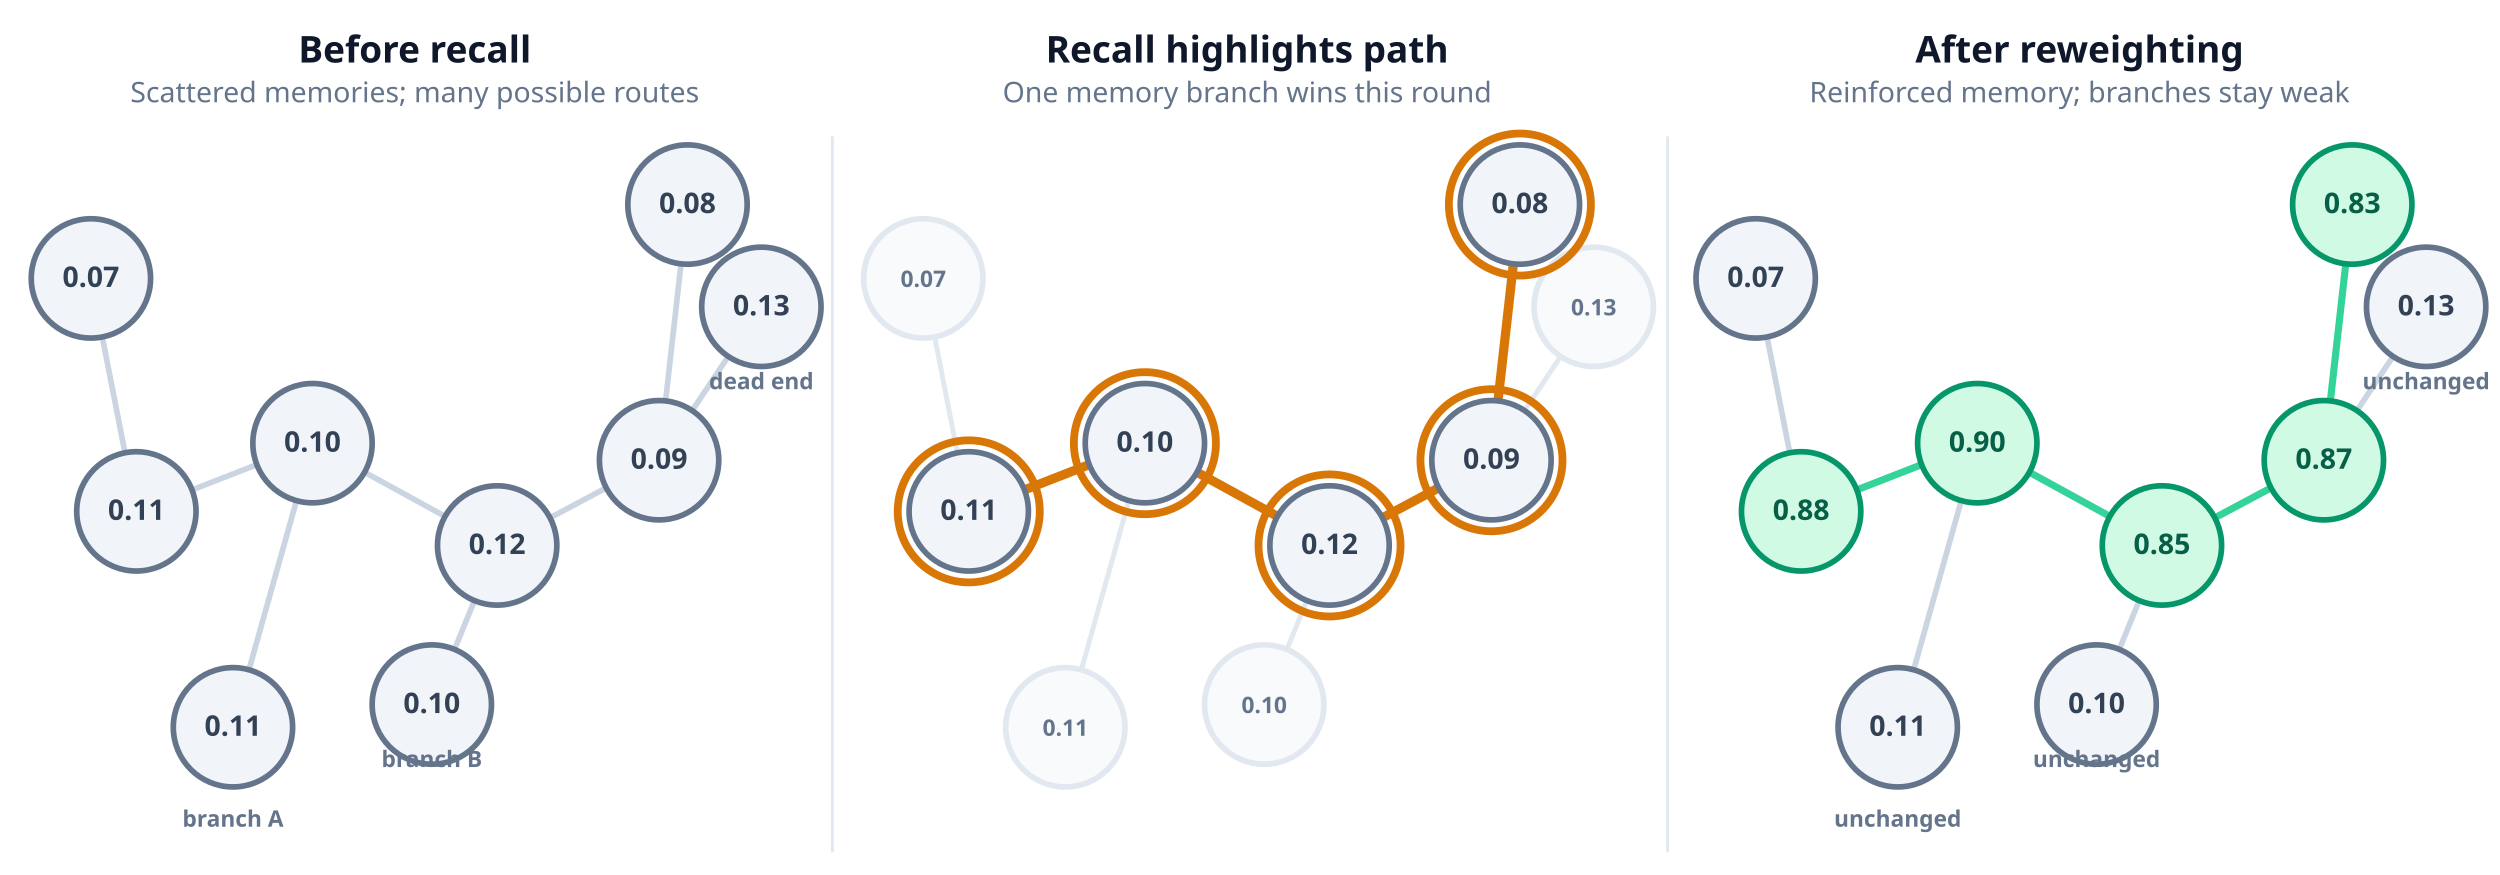
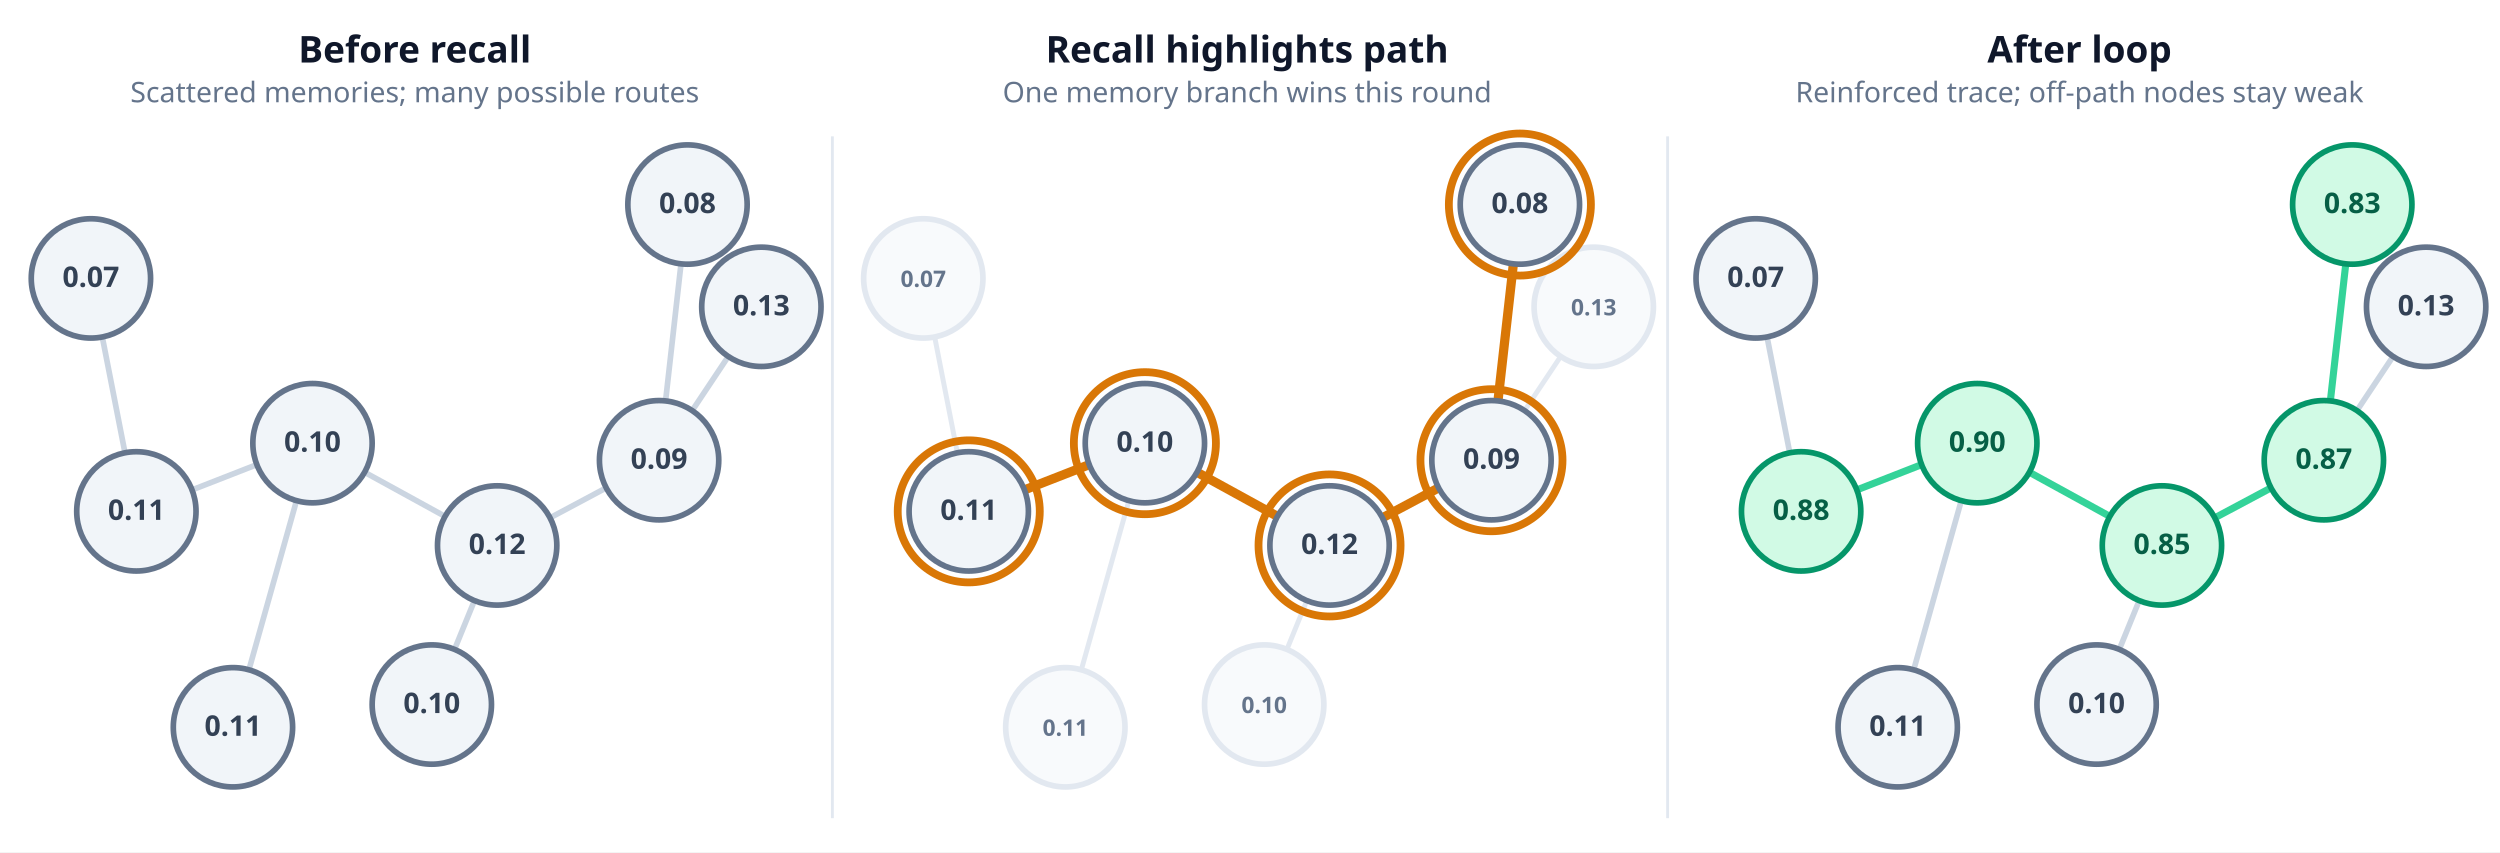
- <svg xmlns="http://www.w3.org/2000/svg" viewBox="0 0 880 308" width="880" height="308">
+ <svg xmlns="http://www.w3.org/2000/svg" viewBox="0 0 880 300" width="880" height="300">
  <defs>
    <style type="text/css">
      .bg { fill: #ffffff; }
      .panel-line { stroke: #e2e8f0; stroke-width: 1; }
      .ptitle { font-family: sans-serif; font-size: 13px; font-weight: 700; fill: #0f172a; }
      .psub { font-family: sans-serif; font-size: 10px; fill: #64748b; }
      .edge { fill: none; stroke: #cbd5e1; stroke-width: 2; stroke-linecap: round; }
      .node-fill { fill: #f1f5f9; stroke: #64748b; stroke-width: 2; }
      .wtxt { font-family: sans-serif; font-size: 10px; font-weight: 700; fill: #334155; }
      .wtxt-sm { font-family: sans-serif; font-size: 8px; font-weight: 600; fill: #64748b; }
      .edge-path { fill: none; stroke: #d97706; stroke-width: 3.25; stroke-linecap: round; }
      .node-path-ring { fill: none; stroke: #d97706; stroke-width: 2.75; }
      .edge-dim { fill: none; stroke: #e2e8f0; stroke-width: 1.75; stroke-linecap: round; }
      .node-dim { fill: #f8fafc; stroke: #e2e8f0; stroke-width: 2; }
      .edge-strong { fill: none; stroke: #34d399; stroke-width: 2.5; stroke-linecap: round; }
      .node-strong { fill: #d1fae5; stroke: #059669; stroke-width: 2; }
      .wtxt-strong { font-family: sans-serif; font-size: 10px; font-weight: 700; fill: #065f46; }
    </style>
  </defs>
-   <rect class="bg" width="880" height="318" />
-   <line class="panel-line" x1="293" y1="48" x2="293" y2="300" />
-   <line class="panel-line" x1="587" y1="48" x2="587" y2="300" />
+   <rect class="bg" width="880" height="300" />
+   <line class="panel-line" x1="293" y1="48" x2="293" y2="288" />
+   <line class="panel-line" x1="587" y1="48" x2="587" y2="288" />
  <text x="146" y="22" text-anchor="middle" class="ptitle">Before recall</text>
  <text x="146" y="36" text-anchor="middle" class="psub">Scattered memories; many possible routes</text>
  <path class="edge" d="M 68.5 172.1 L 89.5 163.9" />
  <path class="edge" d="M 129.2 166.7 L 155.8 181.3" />
  <path class="edge" d="M 194.5 181.8 L 212.5 172.2" />
  <path class="edge" d="M 234.4 140.1 L 239.6 93.9" />
  <path class="edge" d="M 43.8 158.4 L 36.2 119.6" />
  <path class="edge" d="M 104.1 177.2 L 87.9 234.8" />
  <path class="edge" d="M 166.6 212.4 L 160.4 227.6" />
  <path class="edge" d="M 244.2 143.7 L 255.8 126.3" />
  <circle class="node-fill" cx="48" cy="180" r="21" />
  <text x="48" y="183" text-anchor="middle" class="wtxt">0.11</text>
  <circle class="node-fill" cx="110" cy="156" r="21" />
  <text x="110" y="159" text-anchor="middle" class="wtxt">0.10</text>
  <circle class="node-fill" cx="175" cy="192" r="21" />
  <text x="175" y="195" text-anchor="middle" class="wtxt">0.12</text>
  <circle class="node-fill" cx="232" cy="162" r="21" />
  <text x="232" y="165" text-anchor="middle" class="wtxt">0.09</text>
  <circle class="node-fill" cx="242" cy="72" r="21" />
  <text x="242" y="75" text-anchor="middle" class="wtxt">0.08</text>
  <circle class="node-fill" cx="32" cy="98" r="21" />
  <text x="32" y="101" text-anchor="middle" class="wtxt">0.07</text>
  <circle class="node-fill" cx="82" cy="256" r="21" />
  <text x="82" y="259" text-anchor="middle" class="wtxt">0.11</text>
-   <text x="82" y="291" text-anchor="middle" class="wtxt-sm">branch A</text>
  <circle class="node-fill" cx="152" cy="248" r="21" />
  <text x="152" y="251" text-anchor="middle" class="wtxt">0.10</text>
-   <text x="152" y="270" text-anchor="middle" class="wtxt-sm">branch B</text>
  <circle class="node-fill" cx="268" cy="108" r="21" />
  <text x="268" y="111" text-anchor="middle" class="wtxt">0.13</text>
-   <text x="268" y="137" text-anchor="middle" class="wtxt-sm">dead end</text>
  <text x="439" y="22" text-anchor="middle" class="ptitle">Recall highlights path</text>
  <text x="439" y="36" text-anchor="middle" class="psub">One memory branch wins this round</text>
  <path class="edge-dim" d="M 336.8 158.4 L 329.2 119.6" />
  <path class="edge-dim" d="M 397.1 177.2 L 380.9 234.8" />
  <path class="edge-dim" d="M 459.6 212.4 L 453.4 227.6" />
  <path class="edge-dim" d="M 537.2 143.7 L 548.8 126.3" />
  <path class="edge-path" d="M 361.5 172.1 L 382.5 163.9" />
  <path class="edge-path" d="M 422.2 166.7 L 448.8 181.3" />
  <path class="edge-path" d="M 487.5 181.8 L 505.5 172.2" />
  <path class="edge-path" d="M 527.4 140.1 L 532.6 93.9" />
  <circle class="node-dim" cx="325" cy="98" r="21" />
  <text x="325" y="101" text-anchor="middle" class="wtxt-sm">0.07</text>
  <circle class="node-dim" cx="375" cy="256" r="21" />
  <text x="375" y="259" text-anchor="middle" class="wtxt-sm">0.11</text>
  <circle class="node-dim" cx="445" cy="248" r="21" />
  <text x="445" y="251" text-anchor="middle" class="wtxt-sm">0.10</text>
  <circle class="node-dim" cx="561" cy="108" r="21" />
  <text x="561" y="111" text-anchor="middle" class="wtxt-sm">0.13</text>
  <circle class="node-fill" cx="341" cy="180" r="21" />
  <circle class="node-path-ring" cx="341" cy="180" r="25" />
  <text x="341" y="183" text-anchor="middle" class="wtxt">0.11</text>
  <circle class="node-fill" cx="403" cy="156" r="21" />
  <circle class="node-path-ring" cx="403" cy="156" r="25" />
  <text x="403" y="159" text-anchor="middle" class="wtxt">0.10</text>
  <circle class="node-fill" cx="468" cy="192" r="21" />
  <circle class="node-path-ring" cx="468" cy="192" r="25" />
  <text x="468" y="195" text-anchor="middle" class="wtxt">0.12</text>
  <circle class="node-fill" cx="525" cy="162" r="21" />
  <circle class="node-path-ring" cx="525" cy="162" r="25" />
  <text x="525" y="165" text-anchor="middle" class="wtxt">0.09</text>
  <circle class="node-fill" cx="535" cy="72" r="21" />
  <circle class="node-path-ring" cx="535" cy="72" r="25" />
  <text x="535" y="75" text-anchor="middle" class="wtxt">0.08</text>
-   <text x="732" y="22" text-anchor="middle" class="ptitle">After reweighting</text>
-   <text x="732" y="36" text-anchor="middle" class="psub">Reinforced memory; branches stay weak</text>
+   <text x="732" y="22" text-anchor="middle" class="ptitle">After loop</text>
+   <text x="732" y="36" text-anchor="middle" class="psub">Reinforced trace; off-path nodes stay weak</text>
  <path class="edge" d="M 629.8 158.4 L 622.2 119.6" />
  <path class="edge" d="M 690.1 177.2 L 673.9 234.8" />
  <path class="edge" d="M 752.6 212.4 L 746.4 227.6" />
  <path class="edge" d="M 830.2 143.7 L 841.8 126.3" />
  <path class="edge-strong" d="M 654.5 172.1 L 675.5 163.9" />
  <path class="edge-strong" d="M 715.2 166.7 L 741.8 181.3" />
  <path class="edge-strong" d="M 780.5 181.8 L 798.5 172.2" />
  <path class="edge-strong" d="M 820.4 140.1 L 825.6 93.9" />
  <circle class="node-fill" cx="618" cy="98" r="21" />
  <text x="618" y="101" text-anchor="middle" class="wtxt">0.07</text>
  <circle class="node-fill" cx="668" cy="256" r="21" />
  <text x="668" y="259" text-anchor="middle" class="wtxt">0.11</text>
-   <text x="668" y="291" text-anchor="middle" class="wtxt-sm">unchanged</text>
  <circle class="node-fill" cx="738" cy="248" r="21" />
  <text x="738" y="251" text-anchor="middle" class="wtxt">0.10</text>
-   <text x="738" y="270" text-anchor="middle" class="wtxt-sm">unchanged</text>
  <circle class="node-fill" cx="854" cy="108" r="21" />
  <text x="854" y="111" text-anchor="middle" class="wtxt">0.13</text>
-   <text x="854" y="137" text-anchor="middle" class="wtxt-sm">unchanged</text>
  <circle class="node-strong" cx="634" cy="180" r="21" />
  <text x="634" y="183" text-anchor="middle" class="wtxt-strong">0.88</text>
  <circle class="node-strong" cx="696" cy="156" r="21" />
  <text x="696" y="159" text-anchor="middle" class="wtxt-strong">0.90</text>
  <circle class="node-strong" cx="761" cy="192" r="21" />
  <text x="761" y="195" text-anchor="middle" class="wtxt-strong">0.85</text>
  <circle class="node-strong" cx="818" cy="162" r="21" />
  <text x="818" y="165" text-anchor="middle" class="wtxt-strong">0.87</text>
  <circle class="node-strong" cx="828" cy="72" r="21" />
  <text x="828" y="75" text-anchor="middle" class="wtxt-strong">0.83</text>
</svg>
